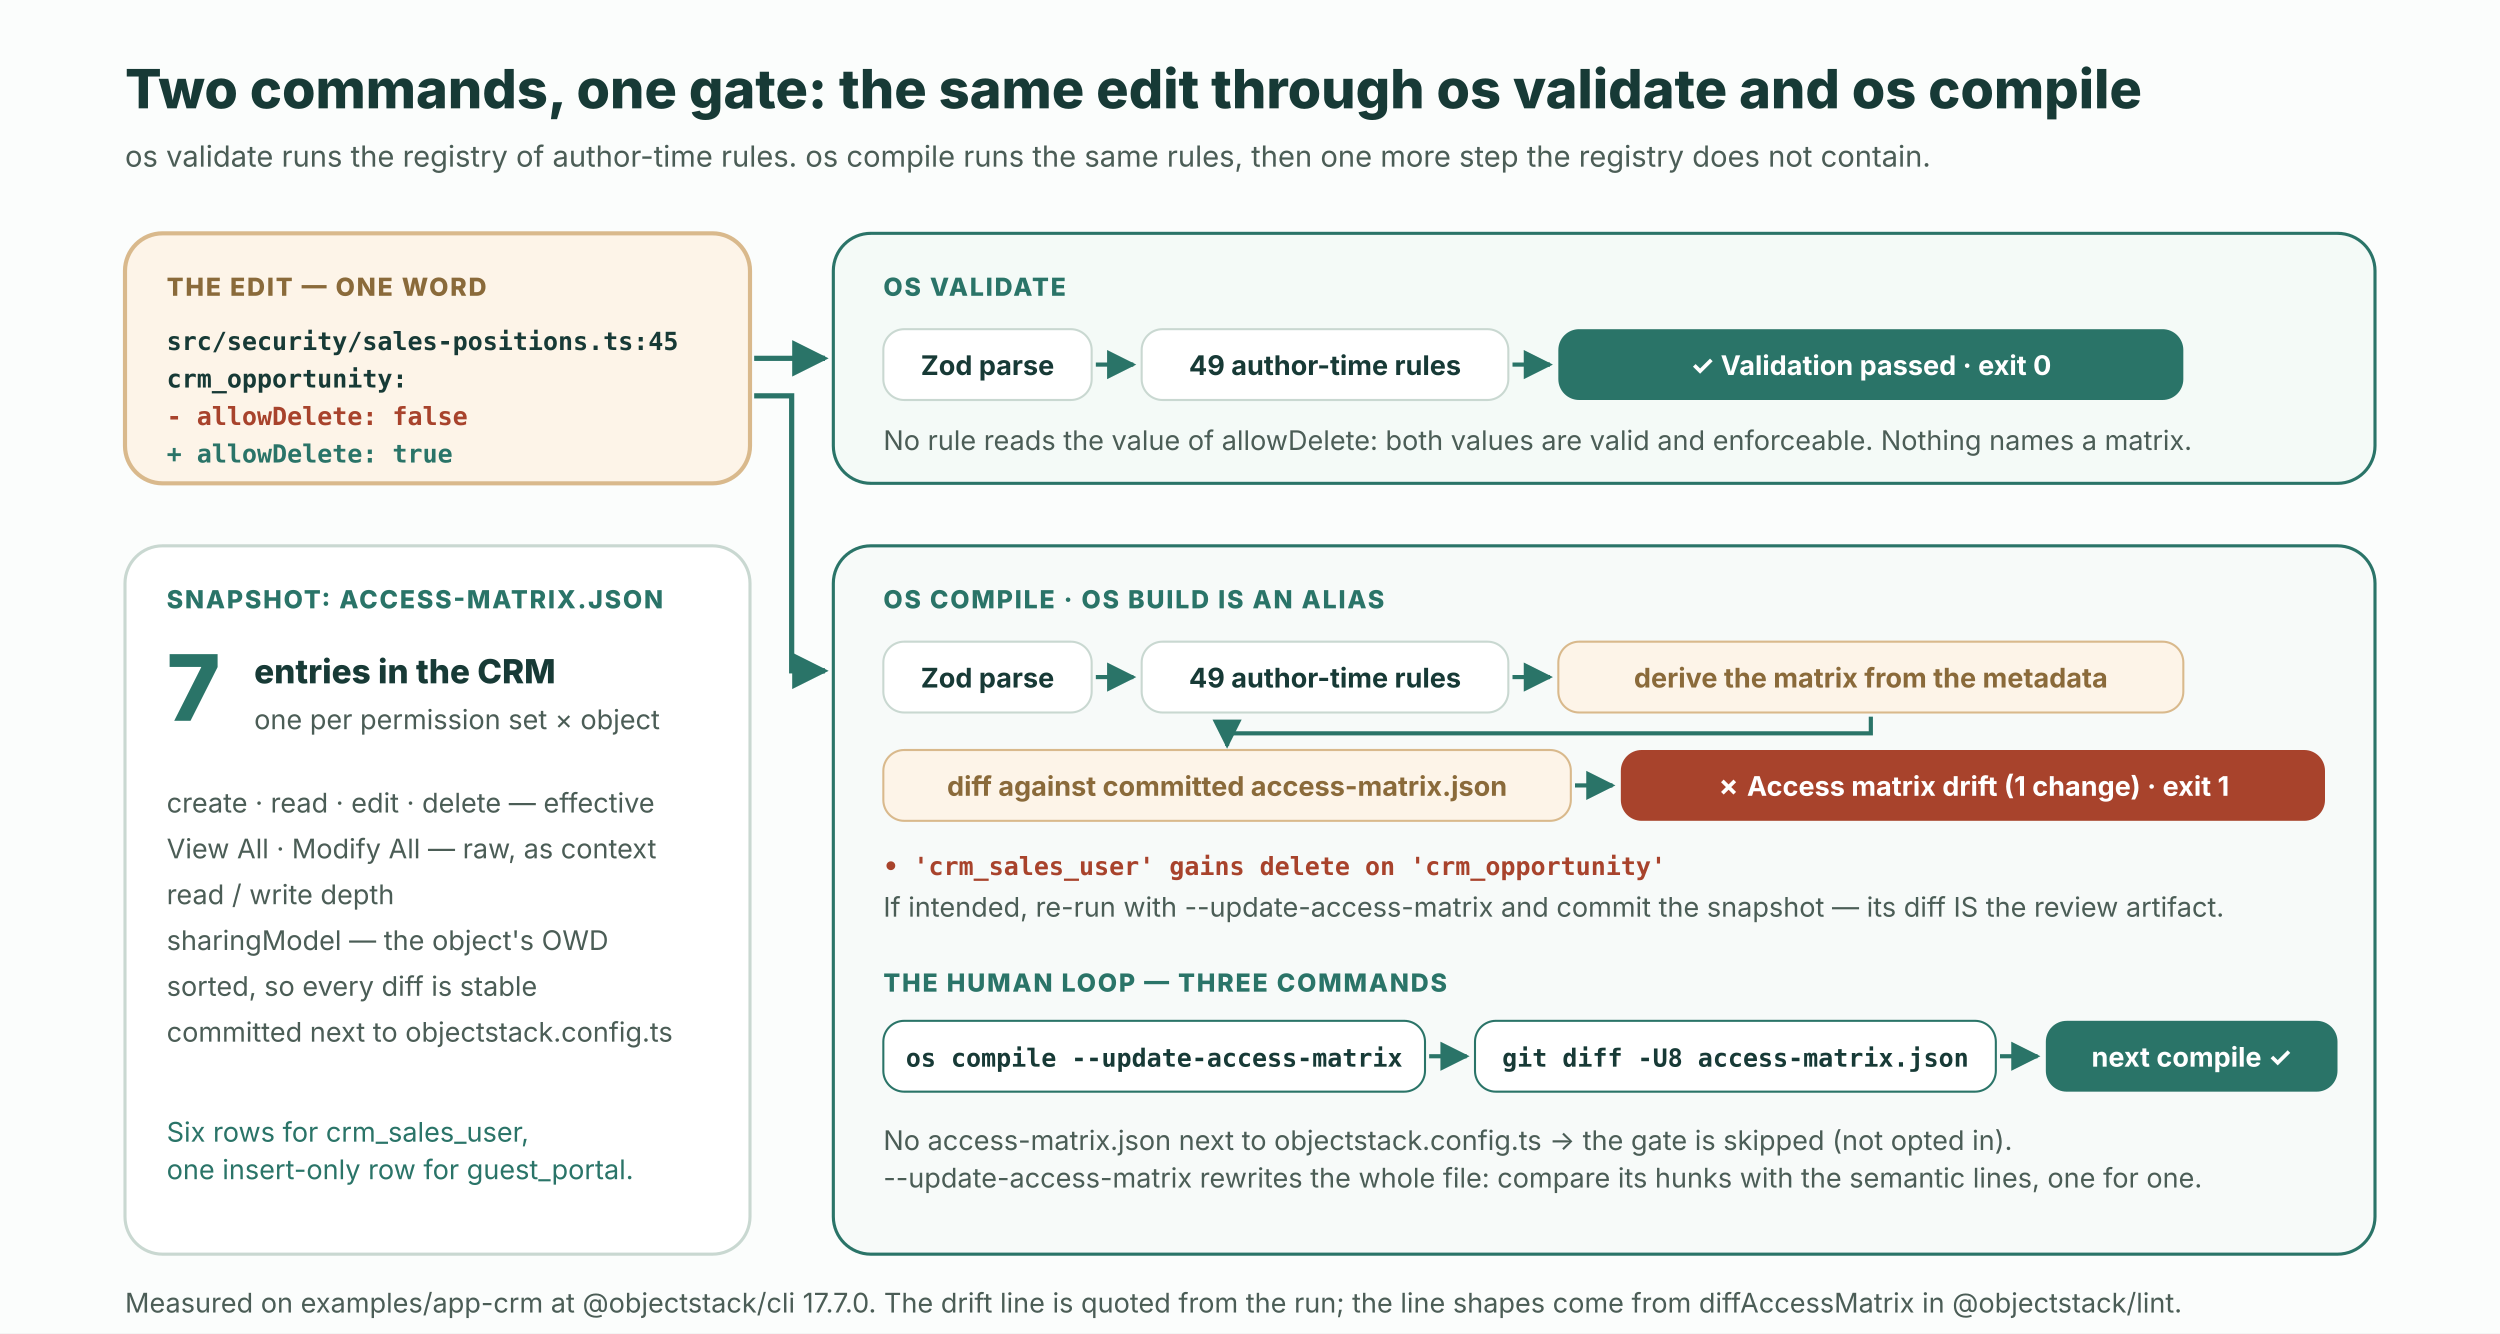
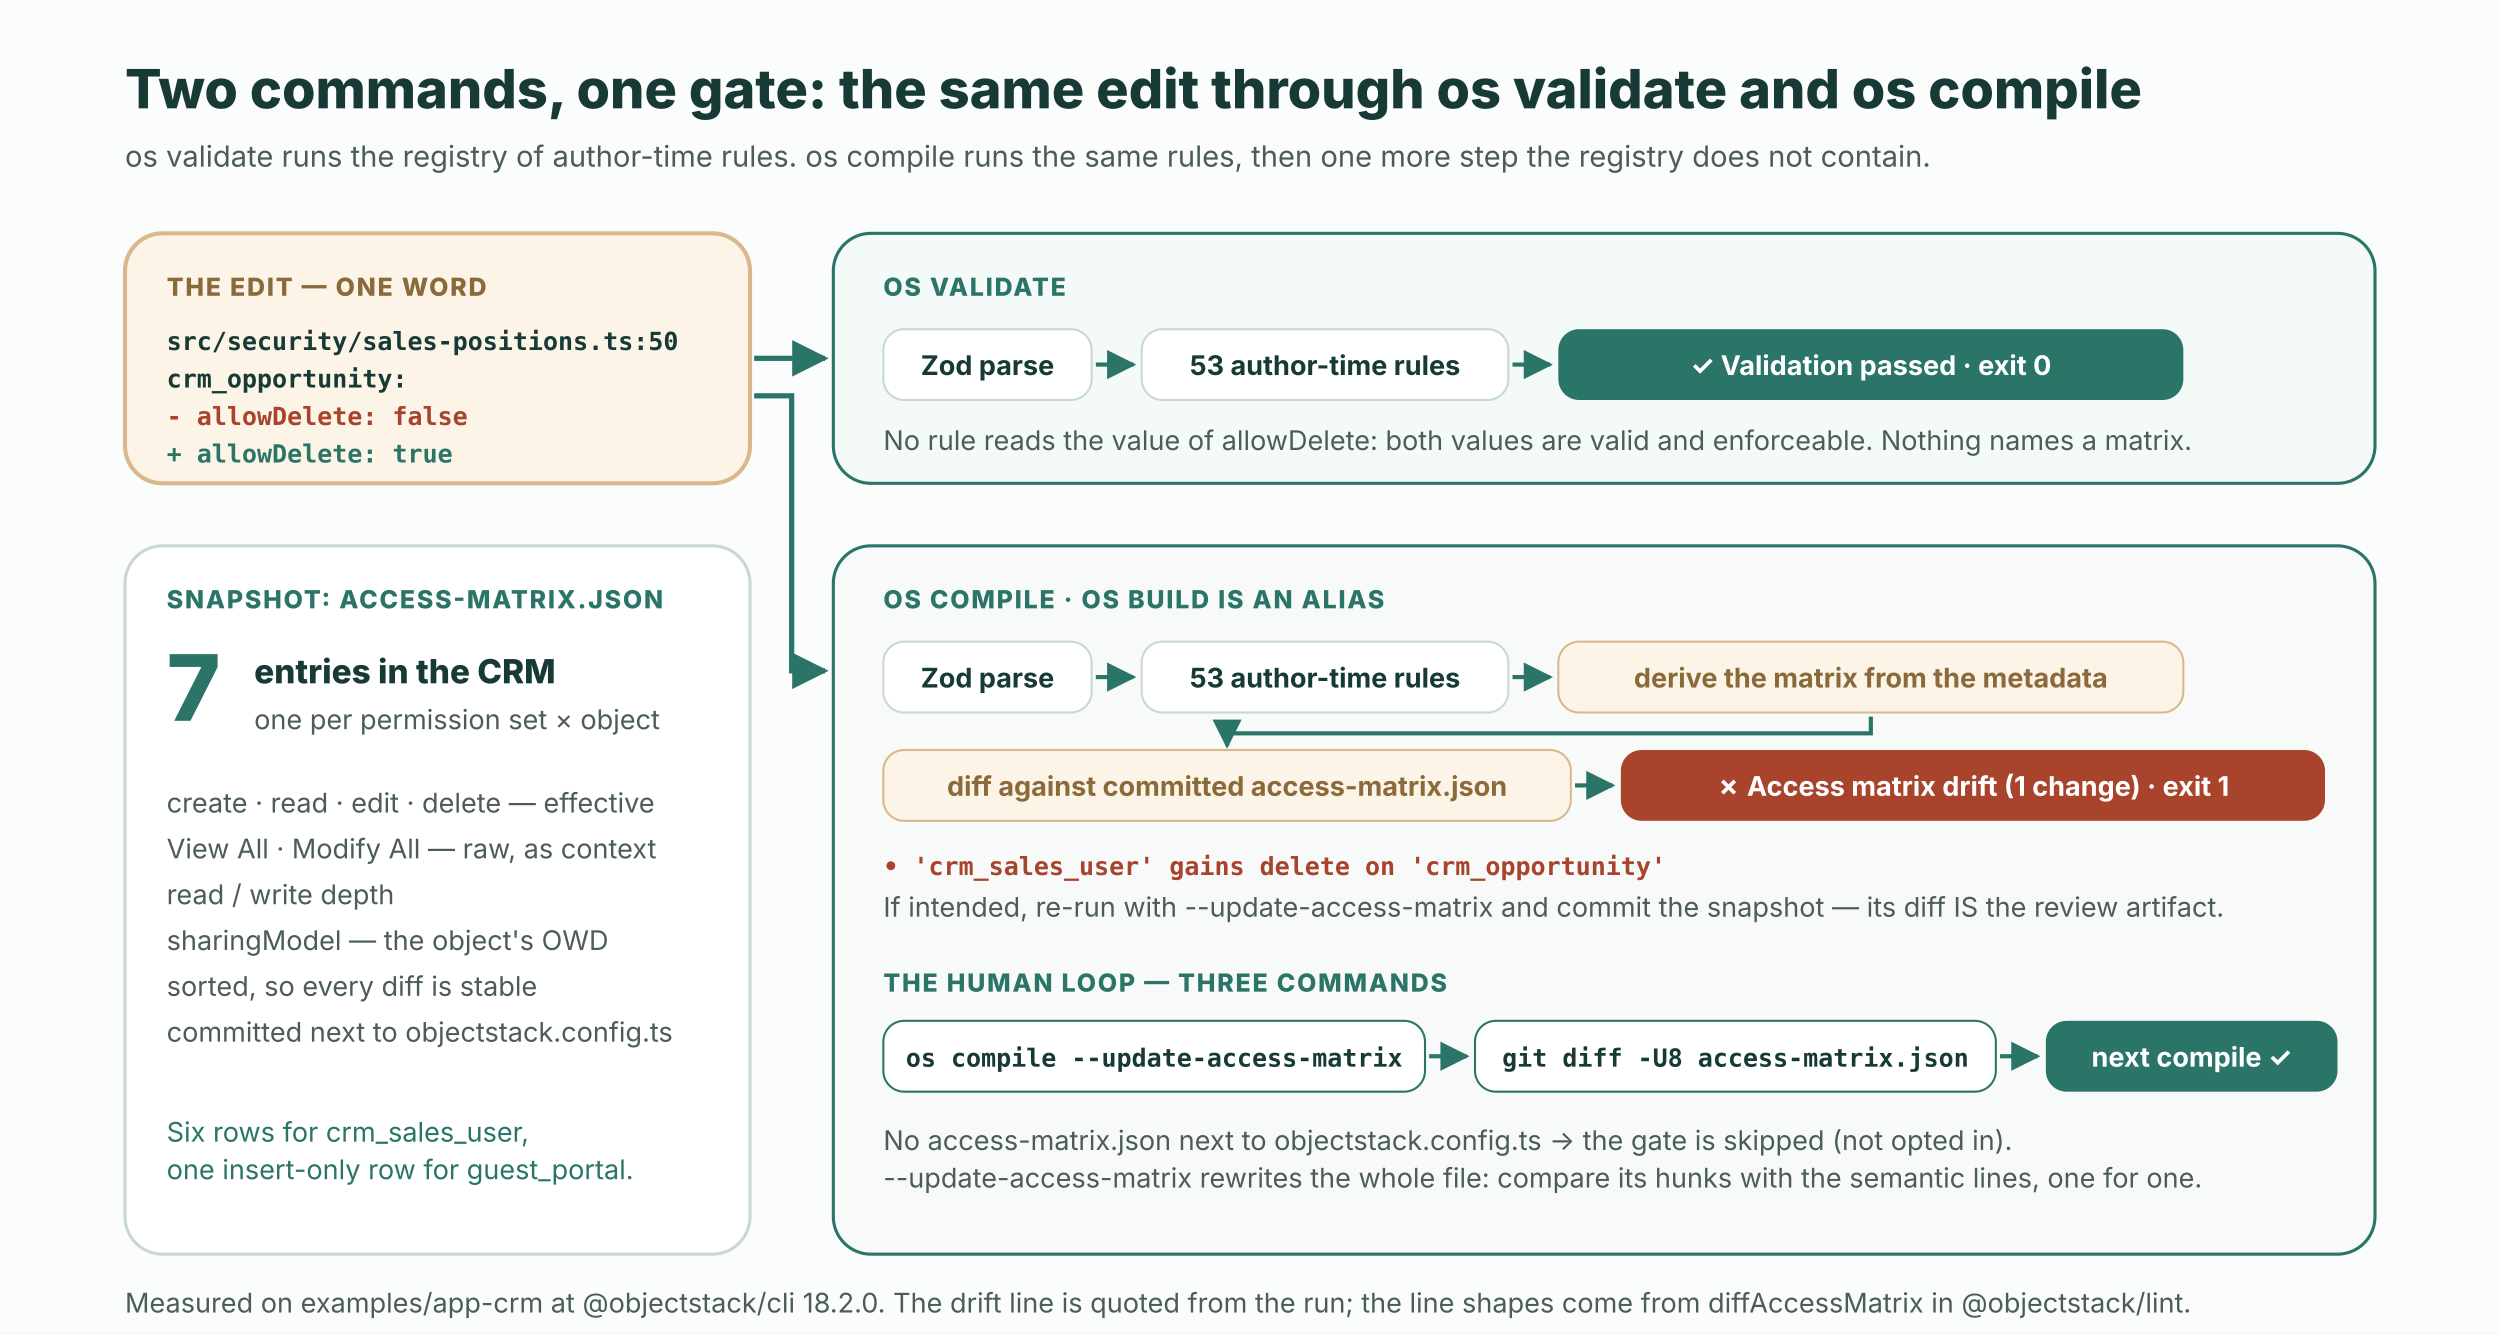
- <svg xmlns="http://www.w3.org/2000/svg" viewBox="0 0 1200 640" role="img" aria-label="Two commands, one gate: the same one-word edit goes through os validate, which parses the stack, runs the 49 author-time rules and passes with exit 0 because no rule reads the value of allowDelete, and through os compile, which runs the same rules, then derives the access matrix from the metadata, diffs it against the committed access-matrix.json and fails the build with exit 1 and the line 'crm_sales_user' gains delete on 'crm_opportunity'; the human loop is os compile --update-access-matrix, git diff -U8 access-matrix.json, and the next compile passes; the snapshot has seven entries, one per permission set and object, with effective create, read, edit and delete bits, the raw View All and Modify All bits as context, read and write depth and the object's record baseline">
+ <svg xmlns="http://www.w3.org/2000/svg" viewBox="0 0 1200 640" role="img" aria-label="Two commands, one gate: the same one-word edit goes through os validate, which parses the stack, runs the 53 author-time rules and passes with exit 0 because no rule reads the value of allowDelete, and through os compile, which runs the same rules, then derives the access matrix from the metadata, diffs it against the committed access-matrix.json and fails the build with exit 1 and the line 'crm_sales_user' gains delete on 'crm_opportunity'; the human loop is os compile --update-access-matrix, git diff -U8 access-matrix.json, and the next compile passes; the snapshot has seven entries, one per permission set and object, with effective create, read, edit and delete bits, the raw View All and Modify All bits as context, read and write depth and the object's record baseline">
  <defs>
    <marker id="arr" viewBox="0 0 10 10" refX="9" refY="5" markerWidth="7" markerHeight="7" orient="auto-start-reverse">
      <path d="M0 0 L10 5 L0 10 z" fill="#2a7468" />
    </marker>
    <style>
      text{font-family:-apple-system,BlinkMacSystemFont,"Segoe UI",sans-serif;fill:#173a36}
      .h{font-size:26px;font-weight:780}
      .note{font-size:14px;fill:#4b5d56}
      .cap{font-size:12px;font-weight:780;letter-spacing:.07em}
      .chip{font-size:13px;font-weight:700}
      .label{font-size:16px;font-weight:760}
      .small{font-size:13px;fill:#4b5d56}
      .mono{font-family:ui-monospace,SFMono-Regular,Menlo,monospace;font-size:12px;font-weight:600}
      .num{font-size:44px;font-weight:800;fill:#2a7468}
      .teal{fill:#2a7468}
      .amber{fill:#8a6a3a}
      .red{fill:#a8432c}
      .white{fill:#ffffff}
    </style>
  </defs>
  <rect width="1200" height="640" fill="#fbfdfc" />
  <text x="60" y="52" class="h">Two commands, one gate: the same edit through os validate and os compile</text>
  <text x="60" y="80" class="note">os validate runs the registry of author-time rules. os compile runs the same rules, then one more step the registry does not contain.</text>
  <g transform="translate(60 112)">
    <rect width="300" height="120" rx="18" fill="#fdf4e8" stroke="#d9b98c" stroke-width="2" />
    <text x="20" y="30" class="cap amber">THE EDIT — ONE WORD</text>
-     <text x="20" y="56" class="mono">src/security/sales-positions.ts:45</text>
+     <text x="20" y="56" class="mono">src/security/sales-positions.ts:50</text>
    <text x="20" y="74" class="mono">crm_opportunity:</text>
    <text x="20" y="92" class="mono red">- allowDelete: false</text>
    <text x="20" y="110" class="mono teal">+ allowDelete: true</text>
  </g>
  <line x1="362" y1="172" x2="396" y2="172" stroke="#2a7468" stroke-width="2.5" marker-end="url(#arr)" />
  <path d="M362 190 H380 V322 H396" fill="none" stroke="#2a7468" stroke-width="2.5" marker-end="url(#arr)" />
  <g transform="translate(400 112)">
    <rect width="740" height="120" rx="18" fill="#f4faf7" stroke="#2a7468" stroke-width="1.5" />
    <text x="24" y="30" class="cap teal">OS VALIDATE</text>
    <g transform="translate(24 46)">
      <rect width="100" height="34" rx="10" fill="#ffffff" stroke="#c9d8d1" />
      <text x="50" y="22" class="chip" text-anchor="middle">Zod parse</text>
    </g>
    <line x1="126" y1="63" x2="144" y2="63" stroke="#2a7468" stroke-width="2" marker-end="url(#arr)" />
    <g transform="translate(148 46)">
      <rect width="176" height="34" rx="10" fill="#ffffff" stroke="#c9d8d1" />
-       <text x="88" y="22" class="chip" text-anchor="middle">49 author-time rules</text>
+       <text x="88" y="22" class="chip" text-anchor="middle">53 author-time rules</text>
    </g>
    <line x1="326" y1="63" x2="344" y2="63" stroke="#2a7468" stroke-width="2" marker-end="url(#arr)" />
    <g transform="translate(348 46)">
      <rect width="300" height="34" rx="10" fill="#2a7468" />
      <text x="150" y="22" class="chip white" text-anchor="middle">✓ Validation passed · exit 0</text>
    </g>
    <text x="24" y="104" class="small">No rule reads the value of allowDelete: both values are valid and enforceable. Nothing names a matrix.</text>
  </g>
  <g transform="translate(400 262)">
    <rect width="740" height="340" rx="18" fill="#f7faf9" stroke="#2a7468" stroke-width="1.5" />
    <text x="24" y="30" class="cap teal">OS COMPILE · OS BUILD IS AN ALIAS</text>
    <g transform="translate(24 46)">
      <rect width="100" height="34" rx="10" fill="#ffffff" stroke="#c9d8d1" />
      <text x="50" y="22" class="chip" text-anchor="middle">Zod parse</text>
    </g>
    <line x1="126" y1="63" x2="144" y2="63" stroke="#2a7468" stroke-width="2" marker-end="url(#arr)" />
    <g transform="translate(148 46)">
      <rect width="176" height="34" rx="10" fill="#ffffff" stroke="#c9d8d1" />
-       <text x="88" y="22" class="chip" text-anchor="middle">49 author-time rules</text>
+       <text x="88" y="22" class="chip" text-anchor="middle">53 author-time rules</text>
    </g>
    <line x1="326" y1="63" x2="344" y2="63" stroke="#2a7468" stroke-width="2" marker-end="url(#arr)" />
    <g transform="translate(348 46)">
      <rect width="300" height="34" rx="10" fill="#fdf4e8" stroke="#d9b98c" />
      <text x="150" y="22" class="chip amber" text-anchor="middle">derive the matrix from the metadata</text>
    </g>
    <path d="M498 82 V90 H189 V96" fill="none" stroke="#2a7468" stroke-width="2" marker-end="url(#arr)" />
    <g transform="translate(24 98)">
      <rect width="330" height="34" rx="10" fill="#fdf4e8" stroke="#d9b98c" />
      <text x="165" y="22" class="chip amber" text-anchor="middle">diff against committed access-matrix.json</text>
    </g>
    <line x1="356" y1="115" x2="374" y2="115" stroke="#2a7468" stroke-width="2" marker-end="url(#arr)" />
    <g transform="translate(378 98)">
      <rect width="338" height="34" rx="10" fill="#a8432c" />
      <text x="169" y="22" class="chip white" text-anchor="middle">✗ Access matrix drift (1 change) · exit 1</text>
    </g>
    <text x="24" y="158" class="mono red">• 'crm_sales_user' gains delete on 'crm_opportunity'</text>
    <text x="24" y="178" class="small">If intended, re-run with --update-access-matrix and commit the snapshot — its diff IS the review artifact.</text>
    <text x="24" y="214" class="cap teal">THE HUMAN LOOP — THREE COMMANDS</text>
    <g transform="translate(24 228)">
      <rect width="260" height="34" rx="10" fill="#ffffff" stroke="#2a7468" />
      <text x="130" y="22" class="mono" text-anchor="middle">os compile --update-access-matrix</text>
    </g>
    <line x1="286" y1="245" x2="304" y2="245" stroke="#2a7468" stroke-width="2" marker-end="url(#arr)" />
    <g transform="translate(308 228)">
      <rect width="250" height="34" rx="10" fill="#ffffff" stroke="#2a7468" />
      <text x="125" y="22" class="mono" text-anchor="middle">git diff -U8 access-matrix.json</text>
    </g>
    <line x1="560" y1="245" x2="578" y2="245" stroke="#2a7468" stroke-width="2" marker-end="url(#arr)" />
    <g transform="translate(582 228)">
      <rect width="140" height="34" rx="10" fill="#2a7468" />
      <text x="70" y="22" class="chip white" text-anchor="middle">next compile ✓</text>
    </g>
    <text x="24" y="290" class="small">No access-matrix.json next to objectstack.config.ts → the gate is skipped (not opted in).</text>
    <text x="24" y="308" class="small">--update-access-matrix rewrites the whole file: compare its hunks with the semantic lines, one for one.</text>
  </g>
  <g transform="translate(60 262)">
    <rect width="300" height="340" rx="18" fill="#ffffff" stroke="#c9d8d1" stroke-width="1.5" />
    <text x="20" y="30" class="cap teal">SNAPSHOT: ACCESS-MATRIX.JSON</text>
    <text x="20" y="84" class="num">7</text>
    <text x="62" y="66" class="label">entries in the CRM</text>
    <text x="62" y="88" class="small">one per permission set × object</text>
    <text x="20" y="128" class="small">create · read · edit · delete — effective</text>
    <text x="20" y="150" class="small">View All · Modify All — raw, as context</text>
    <text x="20" y="172" class="small">read / write depth</text>
    <text x="20" y="194" class="small">sharingModel — the object's OWD</text>
    <text x="20" y="216" class="small">sorted, so every diff is stable</text>
    <text x="20" y="238" class="small">committed next to objectstack.config.ts</text>
    <text x="20" y="286" class="small teal">Six rows for crm_sales_user,</text>
    <text x="20" y="304" class="small teal">one insert-only row for guest_portal.</text>
  </g>
-   <text x="60" y="630" class="small">Measured on examples/app-crm at @objectstack/cli 17.7.0. The drift line is quoted from the run; the line shapes come from diffAccessMatrix in @objectstack/lint.</text>
+   <text x="60" y="630" class="small">Measured on examples/app-crm at @objectstack/cli 18.2.0. The drift line is quoted from the run; the line shapes come from diffAccessMatrix in @objectstack/lint.</text>
</svg>
